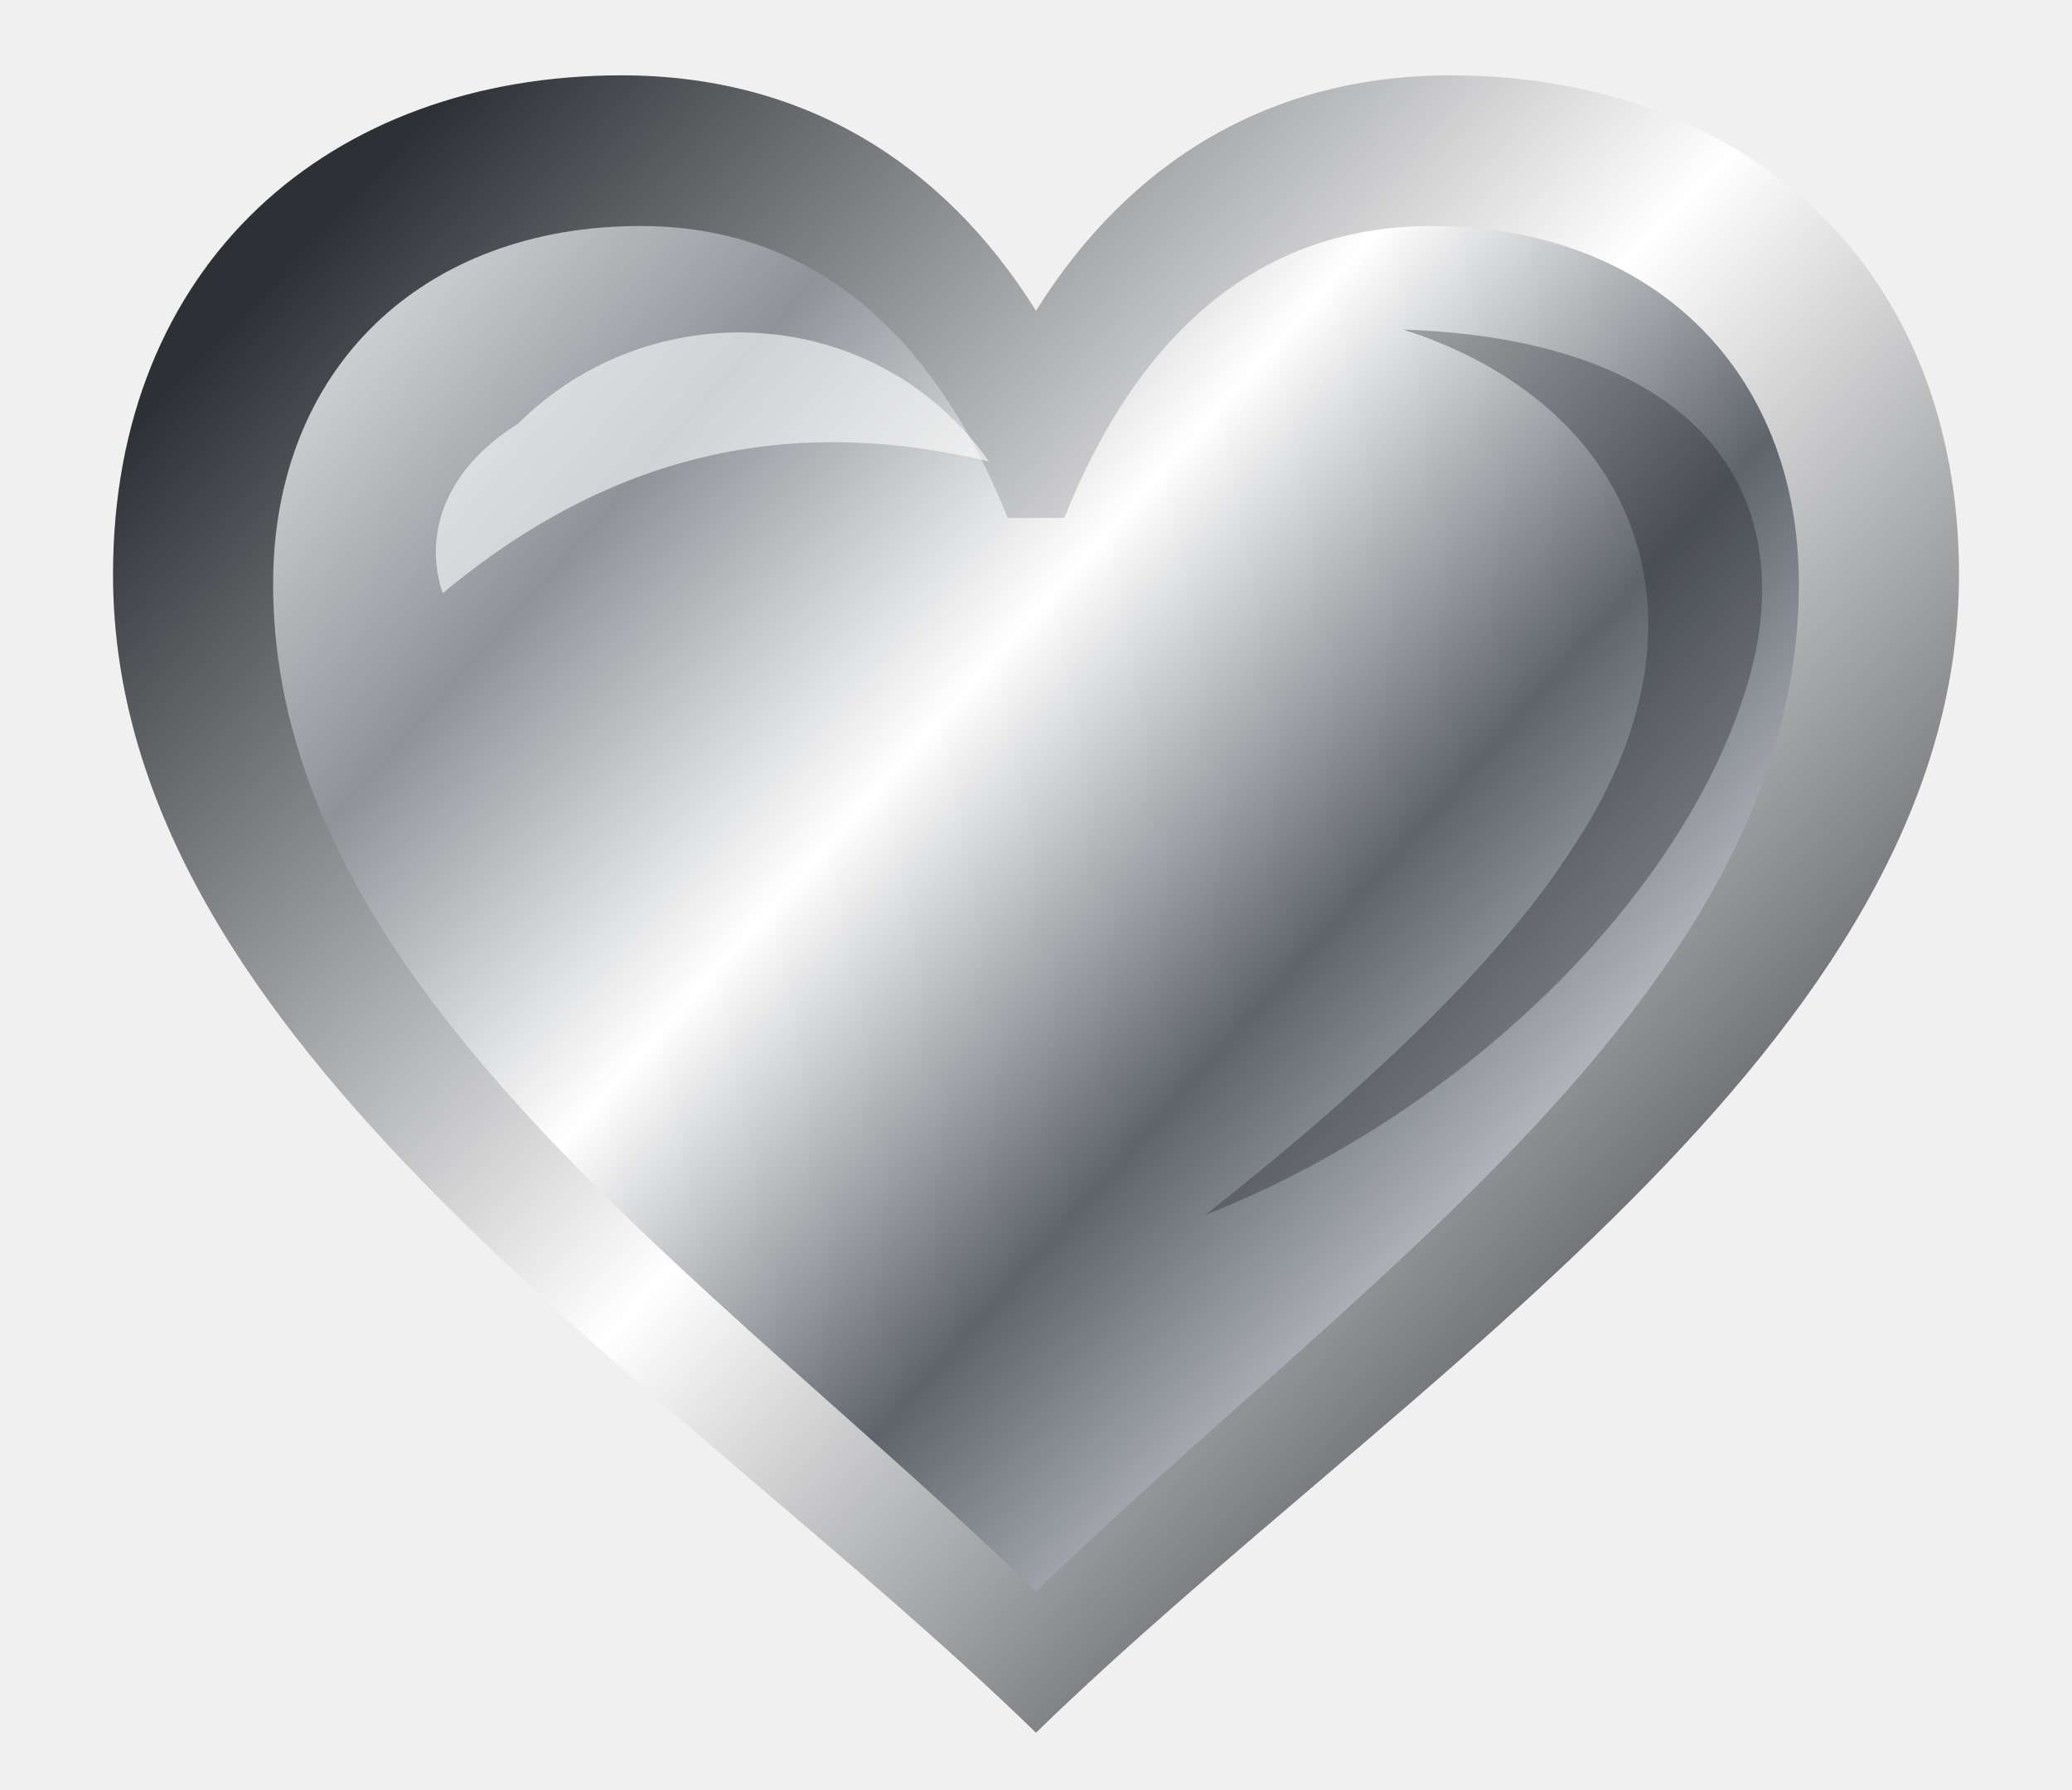
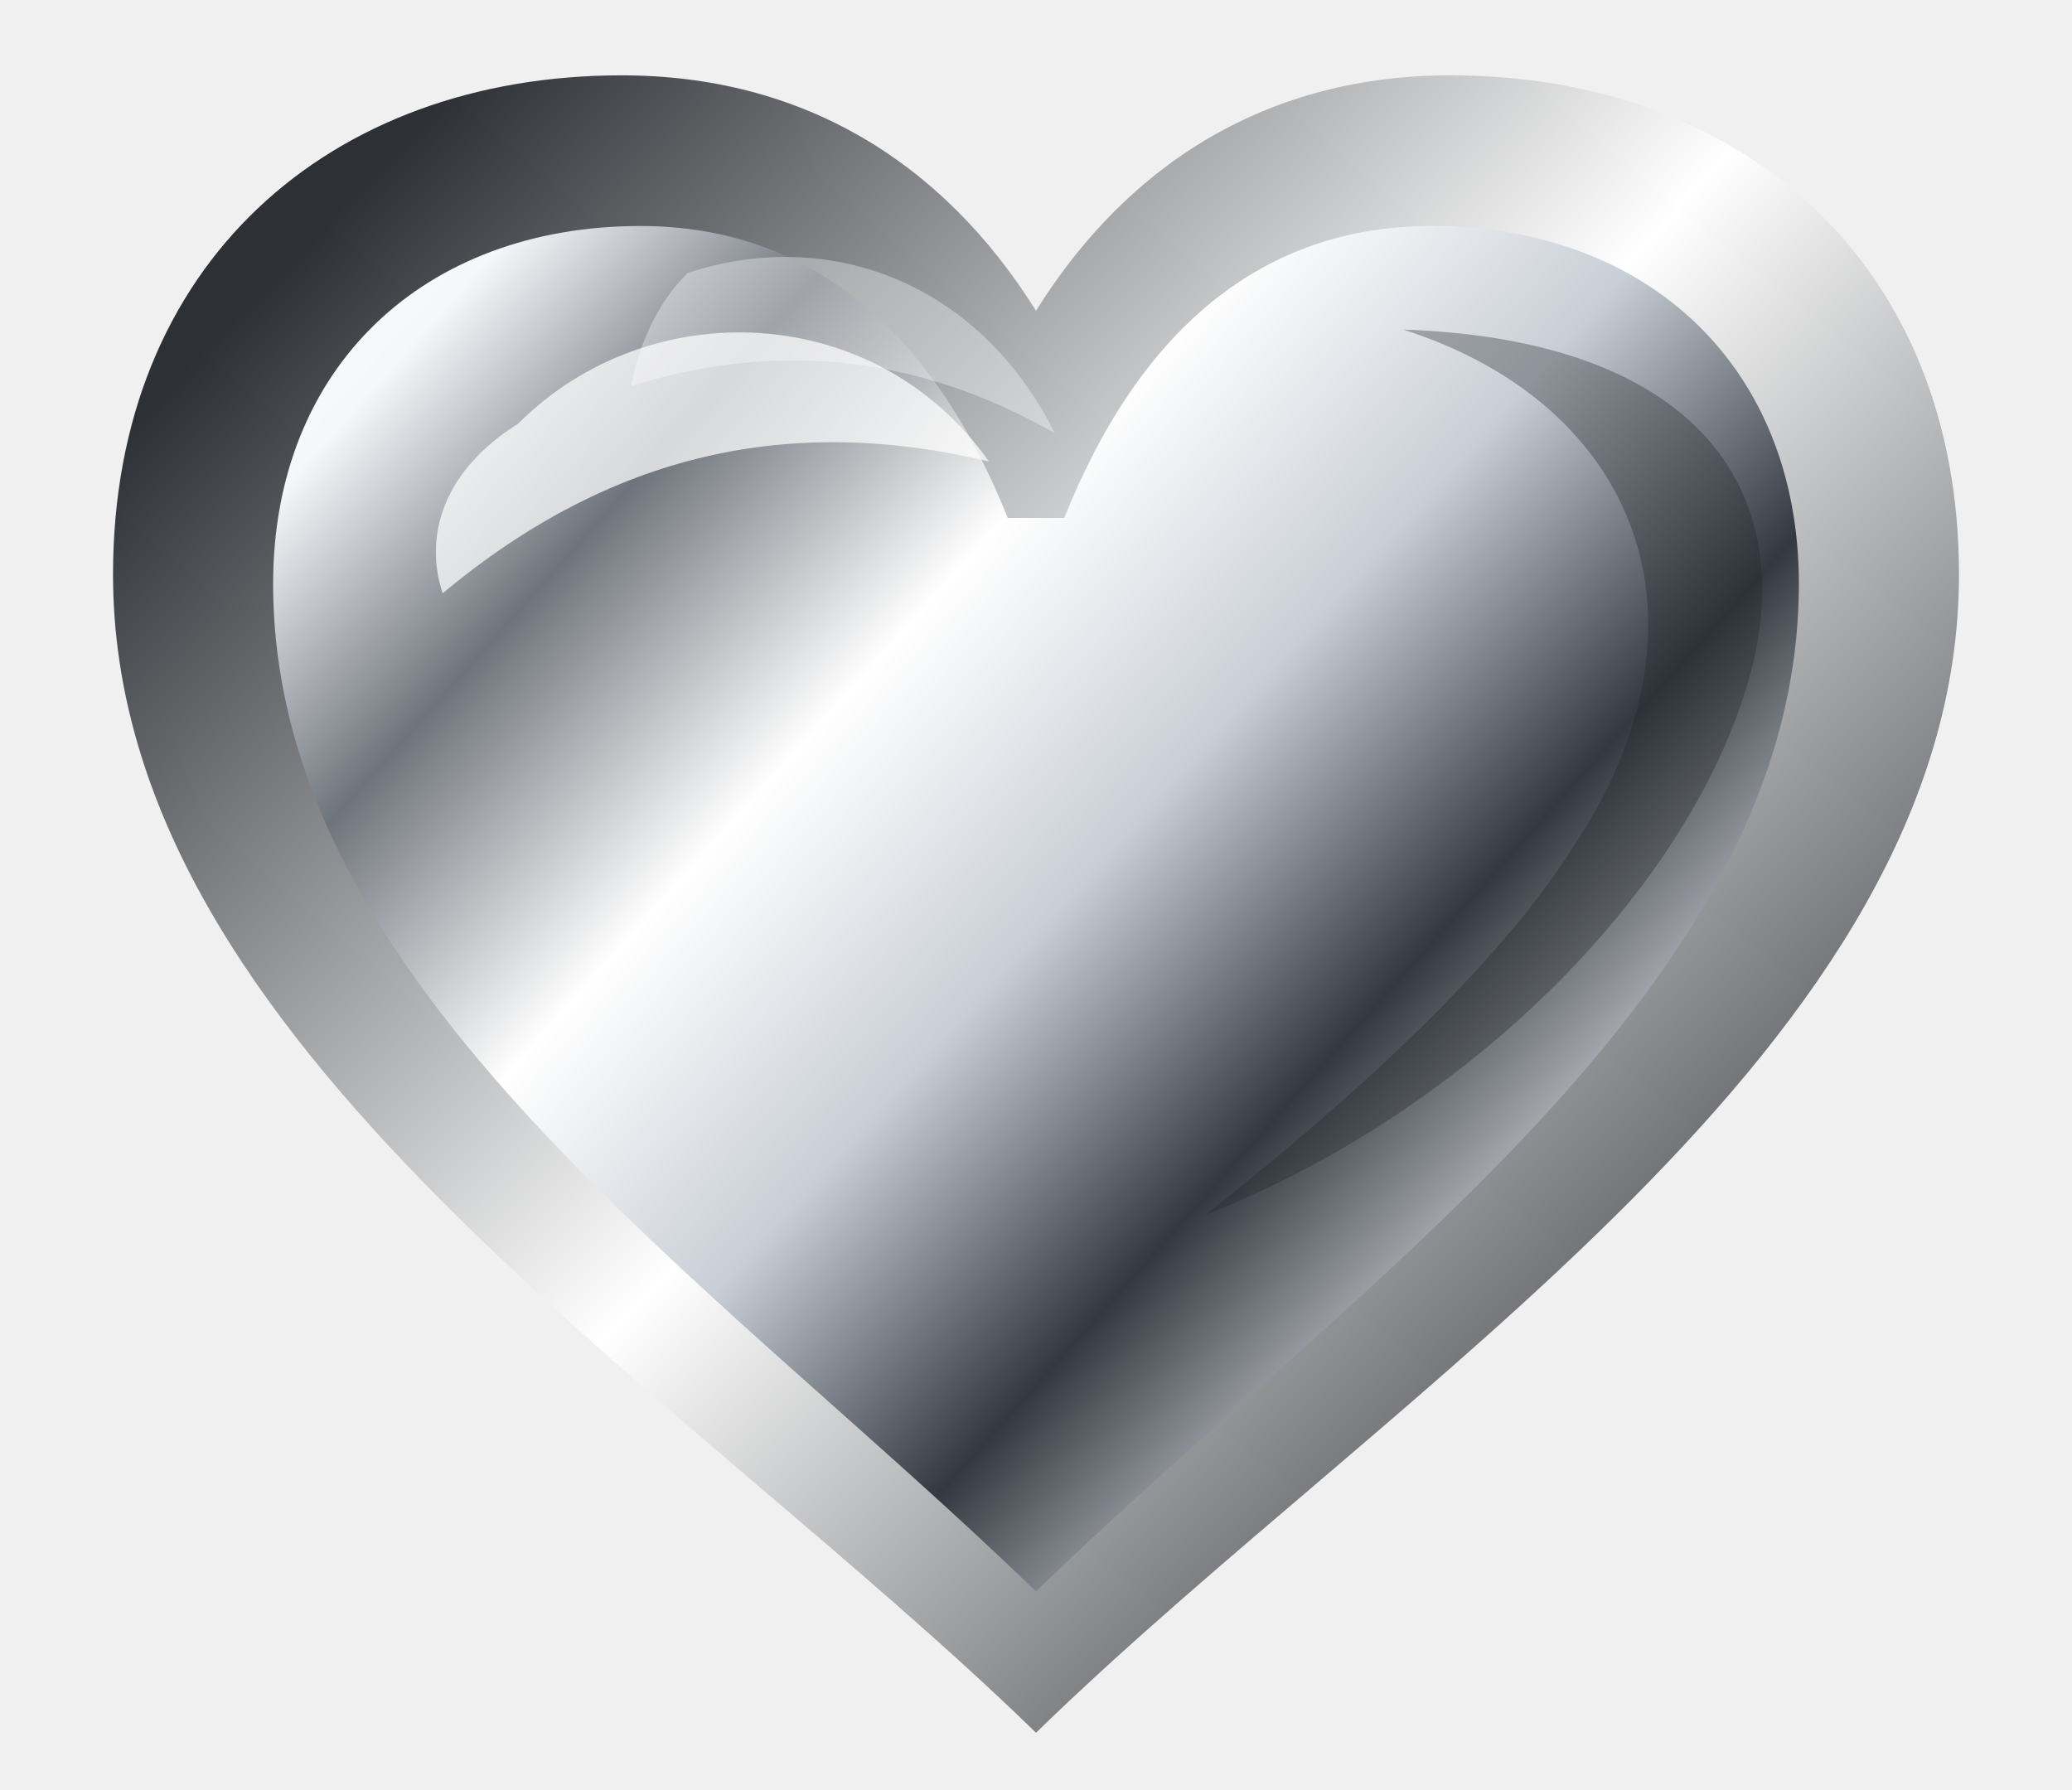
<svg xmlns="http://www.w3.org/2000/svg" viewBox="0 0 220 190" role="img" aria-label="Серебряное сердце">
  <defs>
    <linearGradient id="chrome" x1="20" x2="190" y1="22" y2="174" gradientUnits="userSpaceOnUse">
-       <stop offset="0" stop-color="#f8f8f8" />
-       <stop offset=".24" stop-color="#8f9398" />
-       <stop offset=".42" stop-color="#ffffff" />
-       <stop offset=".62" stop-color="#5f646b" />
-       <stop offset=".82" stop-color="#d9dde2" />
-       <stop offset="1" stop-color="#7f858c" />
+       <stop offset="0" stop-color="#ffffff" />
+       <stop offset=".12" stop-color="#f5f7fa" />
+       <stop offset=".24" stop-color="#6f747c" />
+       <stop offset=".38" stop-color="#ffffff" />
+       <stop offset=".52" stop-color="#c8ced6" />
+       <stop offset=".66" stop-color="#343941" />
+       <stop offset=".82" stop-color="#f4f7fb" />
+       <stop offset="1" stop-color="#8a9098" />
    </linearGradient>
    <linearGradient id="edge" x1="36" x2="192" y1="22" y2="170" gradientUnits="userSpaceOnUse">
      <stop offset="0" stop-color="#2d3035" />
      <stop offset=".48" stop-color="#ffffff" />
      <stop offset="1" stop-color="#1c1f24" />
    </linearGradient>
  </defs>
  <path fill="url(#edge)" d="M110 184C72 147 12 111 12 61 12 28 35 8 66 8c19 0 34 9 44 25 10-16 25-25 44-25 31 0 54 20 54 53 0 50-60 86-98 123Z" />
  <path fill="url(#chrome)" d="M110 169C76 136 29 105 29 62c0-23 16-38 39-38 18 0 31 11 39 31h6c8-20 21-31 39-31 23 0 39 15 39 38 0 43-47 74-81 107Z" />
-   <path fill="#fff" opacity=".58" d="M55 45c14-14 38-13 50 4-21-5-40-1-58 14-2-6 0-13 8-18Z" />
+   <path fill="#fff" opacity=".72" d="M55 45c14-14 38-13 50 4-21-5-40-1-58 14-2-6 0-13 8-18Z" />
+   <path fill="#fff" opacity=".34" d="M73 29c15-5 31 1 39 17-14-8-29-10-45-5 1-5 3-9 6-12Z" />
  <path fill="#1f2329" opacity=".34" d="M149 35c25 8 34 31 18 55-7 11-20 24-39 39 28-11 52-35 58-58 5-20-7-35-37-36Z" />
</svg>
